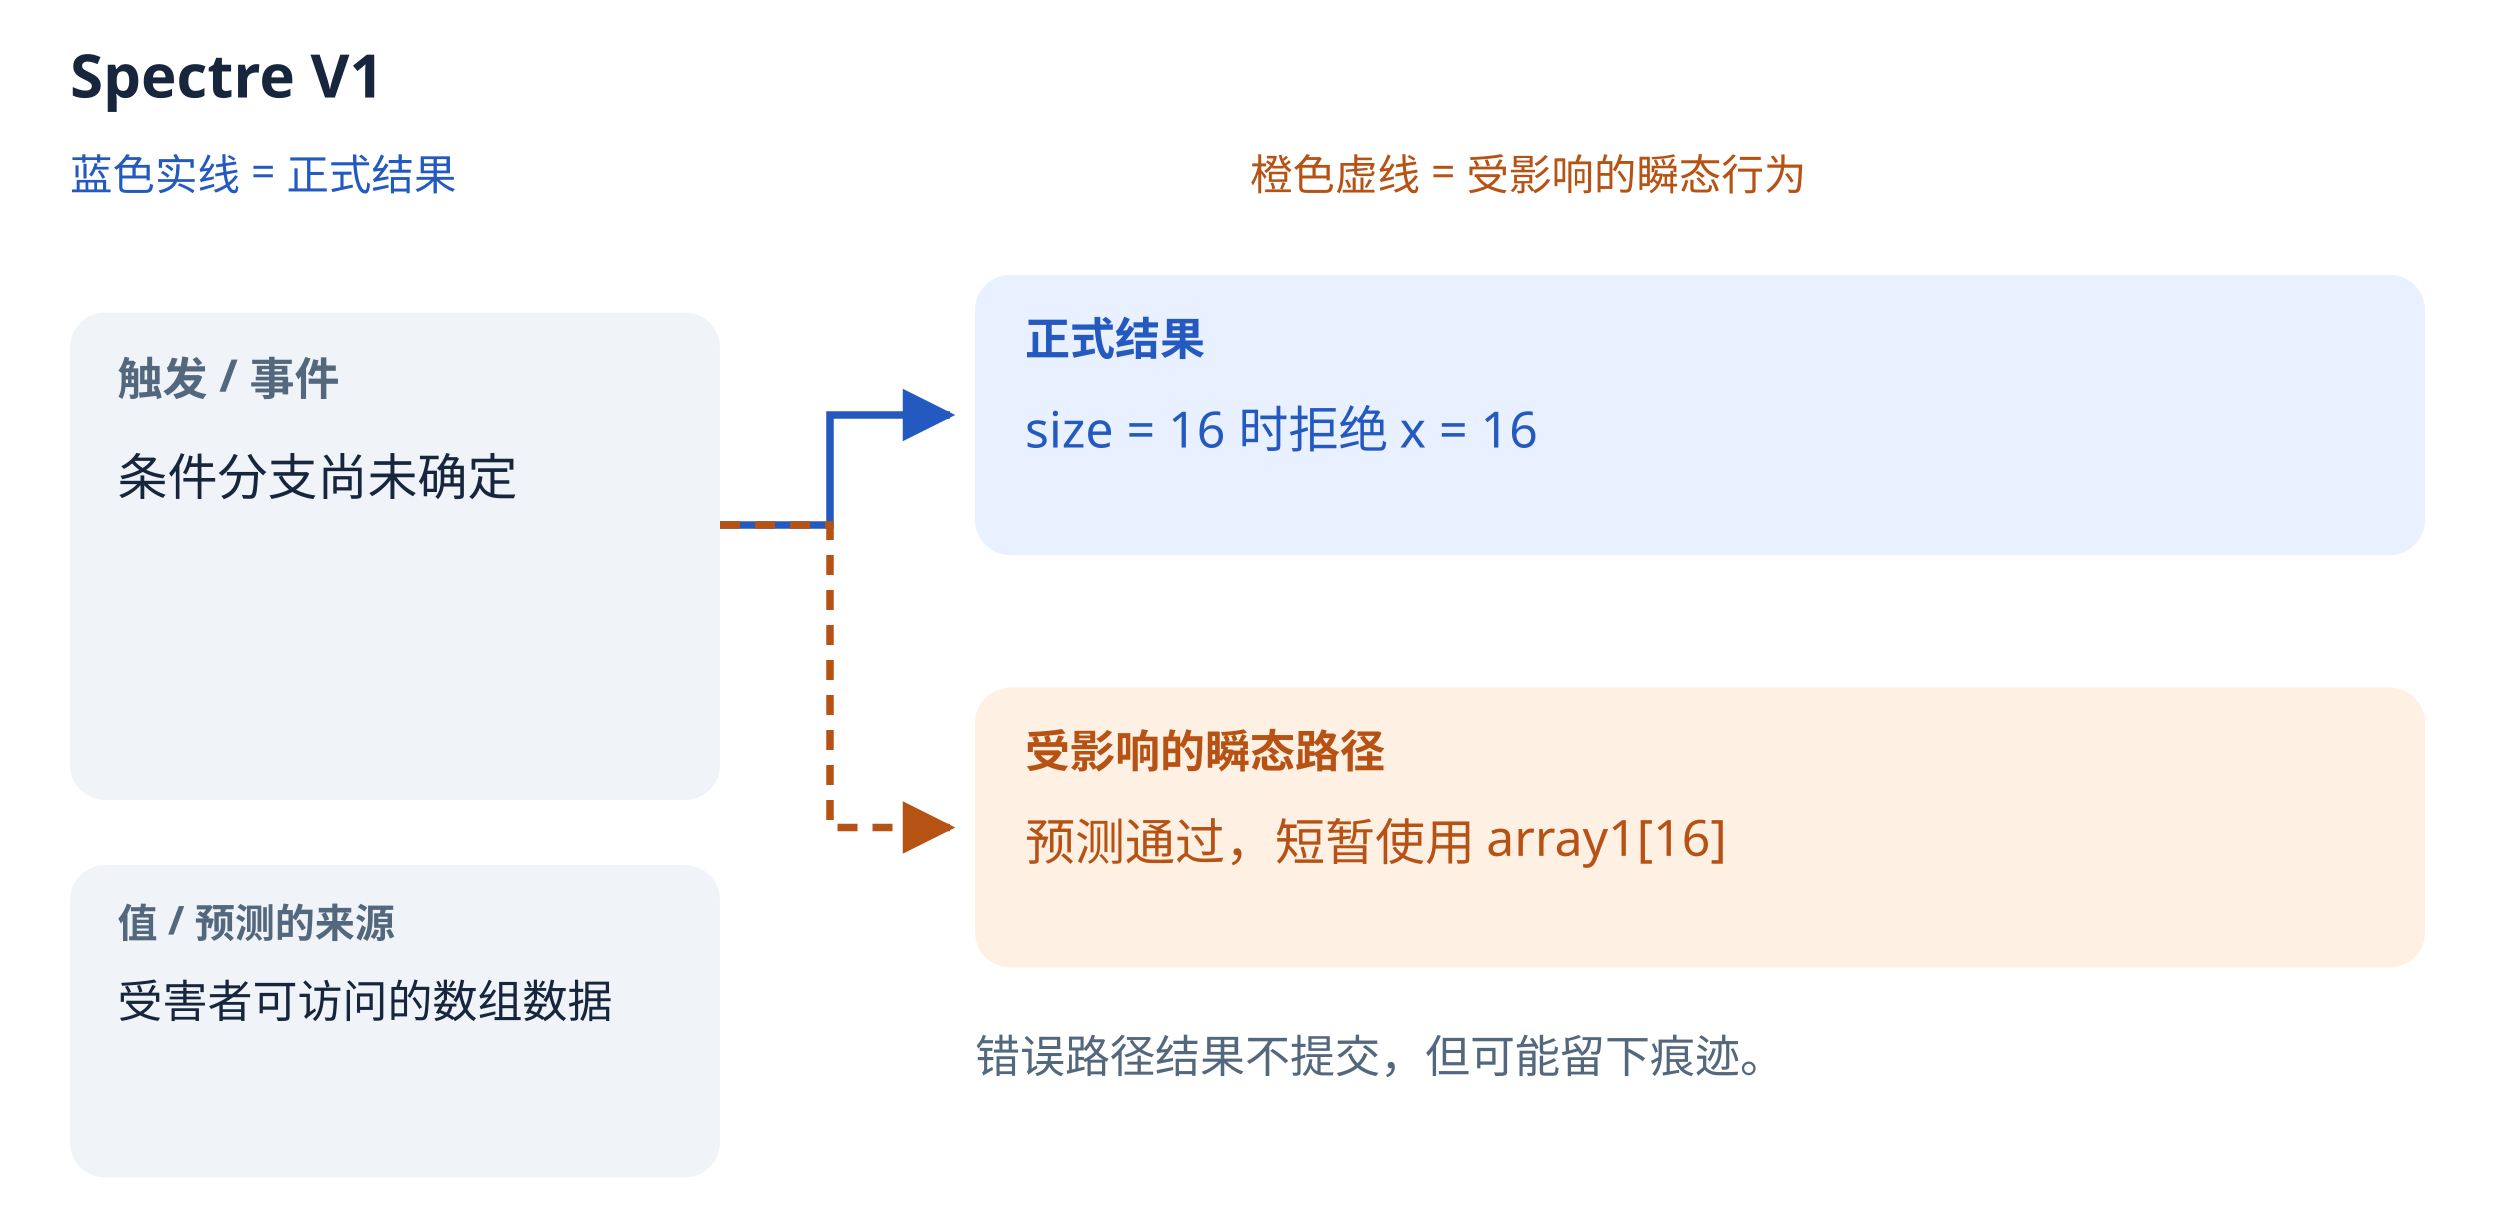
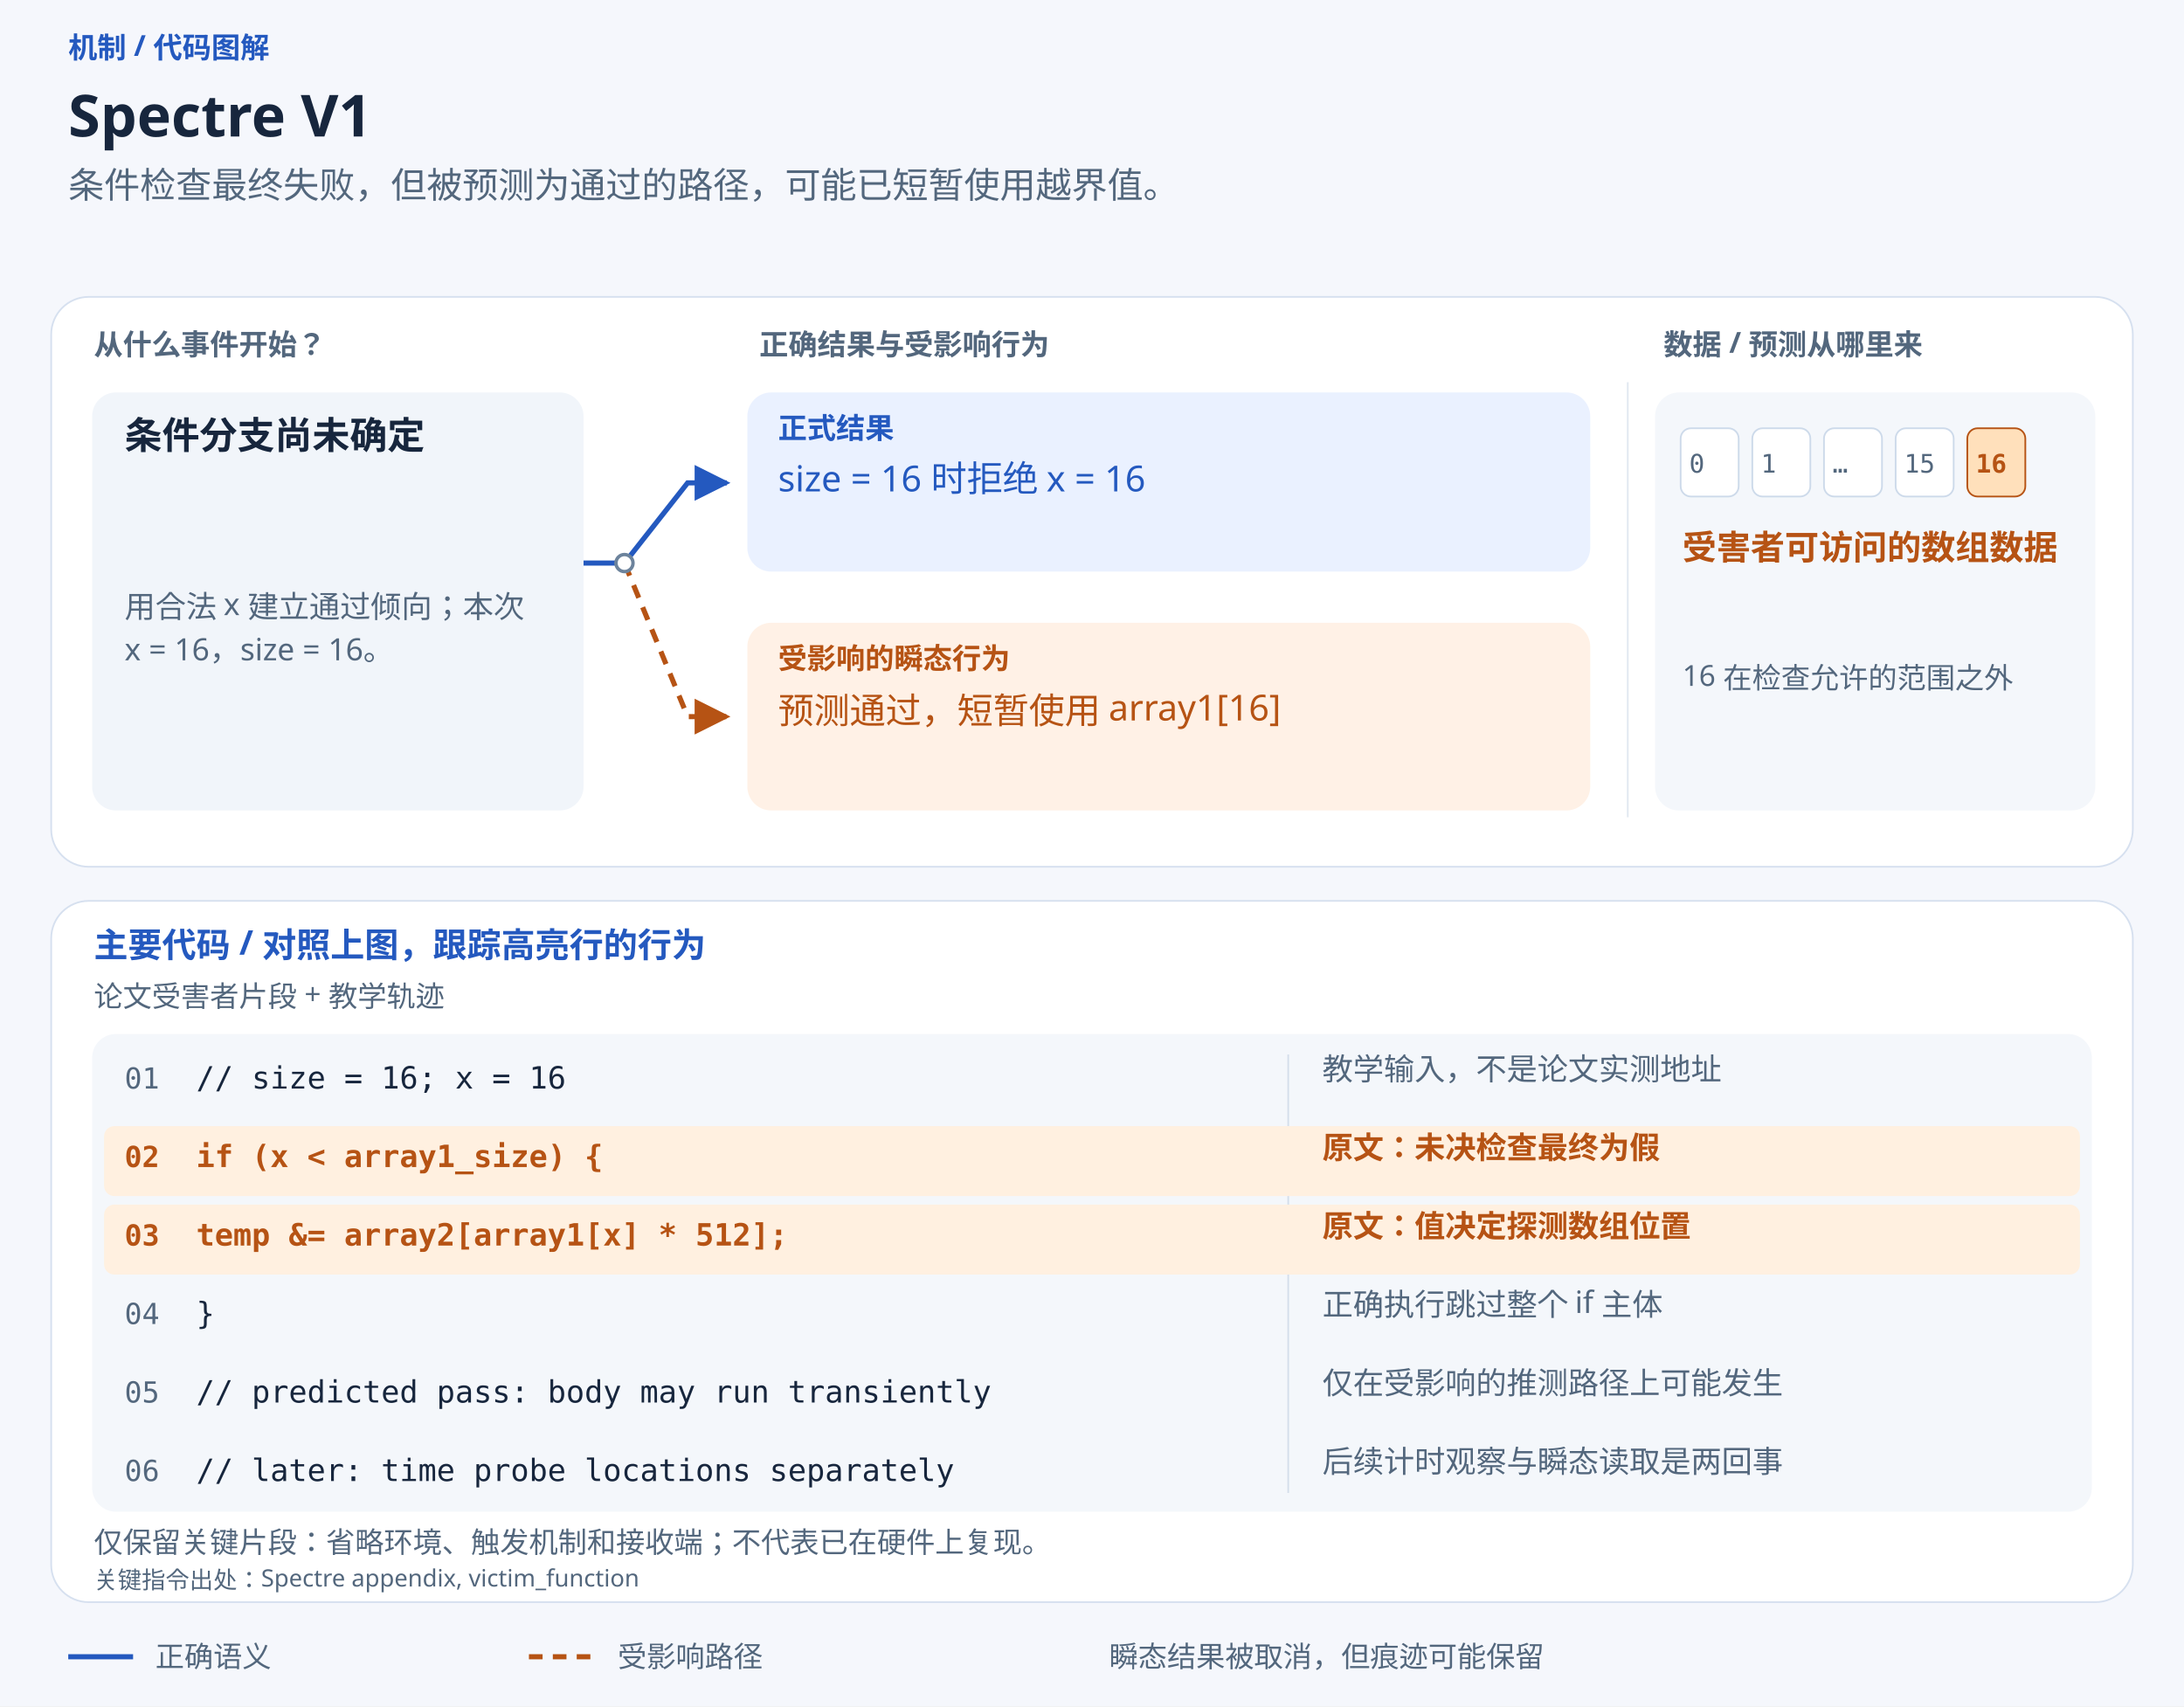
- <svg xmlns="http://www.w3.org/2000/svg" viewBox="0 0 1000 490" role="img" aria-labelledby="title desc">
+ <svg xmlns="http://www.w3.org/2000/svg" viewBox="0 0 1280 1000" role="img" aria-labelledby="title desc">
  <defs>
    <marker id="blue" viewBox="0 0 10 10" refX="9" refY="5" markerWidth="7" markerHeight="7" orient="auto">
      <path d="M0 0L10 5L0 10Z" fill="#2459bf" />
    </marker>
    <marker id="orange" viewBox="0 0 10 10" refX="9" refY="5" markerWidth="7" markerHeight="7" orient="auto">
      <path d="M0 0L10 5L0 10Z" fill="#b65314" />
    </marker>
  </defs>
-   <rect width="1000" height="490" fill="#fff" />
+   <rect width="1280" height="1000" fill="#f5f7fc" />
  <g font-family="system-ui, sans-serif">
-     <text x="28" y="39" font-size="24" fill="#17263d" font-weight="700">Spectre V1</text>
-     <text x="28" y="76" font-size="17" fill="#2459bf">蓝色实线 = 正式结果</text>
-     <text x="500" y="76" font-size="17" fill="#b65314">橙色虚线 = 受影响的瞬态行为</text>
-     <rect x="28" y="125" width="260" height="195" rx="14" fill="#f0f4f9" />
-     <text x="47" y="158" font-size="18" fill="#53677d" font-weight="700">触发 / 事件</text>
-     <text x="47" y="198" font-size="20" fill="#17263d">条件分支尚未确定</text>
-     <rect x="390" y="110" width="580" height="112" rx="14" fill="#e9f0ff" />
-     <text x="410" y="142" font-size="18" fill="#2459bf" font-weight="700">正式结果</text>
-     <text x="410" y="179" font-size="20" fill="#2459bf">size = 16 时拒绝 x = 16</text>
-     <rect x="390" y="275" width="580" height="112" rx="14" fill="#fff0e4" />
-     <text x="410" y="307" font-size="18" fill="#b65314" font-weight="700">受影响的瞬态路径</text>
-     <text x="410" y="344" font-size="20" fill="#b65314">预测通过，短暂使用 array1[16]</text>
-     <path d="M288 210H332V166H380" fill="none" stroke="#2459bf" stroke-width="3" marker-end="url(#blue)" />
-     <path d="M288 210H332V331H380" fill="none" stroke="#b65314" stroke-width="3" stroke-dasharray="8 6" marker-end="url(#orange)" />
-     <rect x="28" y="346" width="260" height="125" rx="14" fill="#f0f4f9" />
-     <text x="47" y="375" font-size="16" fill="#53677d" font-weight="700">值 / 预测的来源</text>
-     <text x="47" y="407" font-size="18" fill="#17263d">受害者可访问的数组数据</text>
-     <text x="390" y="429" font-size="18" fill="#53677d">错误路径结果不提交，但可能留下痕迹。</text>
+     <text x="40" y="34" font-size="17" fill="#2459bf" font-weight="700">机制 / 代码图解</text>
+     <text x="40" y="80" font-size="34" fill="#17263d" font-weight="700">Spectre V1</text>
+     <text x="40" y="116" font-size="21" fill="#53677d">条件检查最终失败，但被预测为通过的路径，可能已短暂使用越界值。</text>
+     <rect x="30" y="174" width="1220" height="334" rx="22" fill="#fff" stroke="#d6e0ef" />
+     <text x="55" y="208" font-size="17" fill="#53677d" font-weight="700">从什么事件开始？</text>
+     <text x="445" y="208" font-size="17" fill="#53677d" font-weight="700">正确结果与受影响行为</text>
+     <text x="975" y="208" font-size="17" fill="#53677d" font-weight="700">数据 / 预测从哪里来</text>
+     <rect x="54" y="230" width="288" height="245" rx="14" fill="#f1f5fa" stroke="none" />
+     <text x="73" y="263" font-size="22" fill="#17263d" font-weight="700">条件分支尚未确定</text>
+     <text x="73" y="362" font-size="18" fill="#53677d">用合法 x 建立通过倾向；本次</text>
+     <text x="73" y="387" font-size="18" fill="#53677d">x = 16，size = 16。</text>
+     <rect x="438" y="230" width="494" height="105" rx="14" fill="#eaf1ff" stroke="none" />
+     <text x="456" y="257" font-size="17" fill="#2459bf" font-weight="700">正式结果</text>
+     <text x="456" y="288" font-size="21" fill="#2459bf">size = 16 时拒绝 x = 16</text>
+     <rect x="438" y="365" width="494" height="110" rx="14" fill="#fff1e6" stroke="none" />
+     <text x="456" y="392" font-size="17" fill="#b65314" font-weight="700">受影响的瞬态行为</text>
+     <text x="456" y="424" font-size="21" fill="#b65314">预测通过，短暂使用 array1[16]</text>
+     <path d="M342 330H366L403 283H426" fill="none" stroke="#2459bf" stroke-width="3" marker-end="url(#blue)" />
+     <path d="M366 330L403 420H426" fill="none" stroke="#b65314" stroke-width="3" stroke-dasharray="8 6" marker-end="url(#orange)" />
+     <circle cx="366" cy="330" r="5" fill="white" stroke="#6c839c" stroke-width="2" />
+     <path d="M954 224V479" stroke="#e1e8f0" />
+     <rect x="970" y="230" width="258" height="245" rx="14" fill="#f4f7fb" stroke="none" />
+     <rect x="985" y="251" width="34" height="40" rx="6" fill="#fff" stroke="#cddaea" />
+     <text x="990" y="277" font-size="15" fill="#53677d" font-family="ui-monospace, SFMono-Regular, Consolas, monospace">0</text>
+     <rect x="1027" y="251" width="34" height="40" rx="6" fill="#fff" stroke="#cddaea" />
+     <text x="1032" y="277" font-size="15" fill="#53677d" font-family="ui-monospace, SFMono-Regular, Consolas, monospace">1</text>
+     <rect x="1069" y="251" width="34" height="40" rx="6" fill="#fff" stroke="#cddaea" />
+     <text x="1074" y="277" font-size="15" fill="#53677d" font-family="ui-monospace, SFMono-Regular, Consolas, monospace">…</text>
+     <rect x="1111" y="251" width="34" height="40" rx="6" fill="#fff" stroke="#cddaea" />
+     <text x="1116" y="277" font-size="15" fill="#53677d" font-family="ui-monospace, SFMono-Regular, Consolas, monospace">15</text>
+     <rect x="1153" y="251" width="34" height="40" rx="6" fill="#ffe0bb" stroke="#b65314" />
+     <text x="1158" y="277" font-size="15" fill="#b65314" font-weight="700" font-family="ui-monospace, SFMono-Regular, Consolas, monospace">16</text>
+     <text x="986" y="328" font-size="20" fill="#b65314" font-weight="700">受害者可访问的数组数据</text>
+     <text x="986" y="402" font-size="17" fill="#53677d">16 在检查允许的范围之外</text>
+     <rect x="30" y="528" width="1220" height="411" rx="22" fill="#fff" stroke="#d6e0ef" />
+     <text x="55" y="561" font-size="20" fill="#2459bf" font-weight="700">主要代码 / 对照上图，跟踪高亮行的行为</text>
+     <text x="55" y="590" font-size="17" fill="#53677d">论文受害者片段 + 教学轨迹</text>
+     <rect x="54" y="606" width="1172" height="280" rx="14" fill="#f4f7fb" stroke="none" />
+     <path d="M755 618V875" stroke="#d5deeb" />
+     <text x="73" y="638" font-size="17" fill="#53677d" font-family="ui-monospace, SFMono-Regular, Consolas, monospace">01</text>
+     <text x="115" y="638" font-size="18" fill="#17263d" font-family="ui-monospace, SFMono-Regular, Consolas, monospace" class="code-line">// size = 16; x = 16</text>
+     <text x="775" y="633" font-size="18" fill="#53677d">教学输入，不是论文实测地址</text>
+     <rect x="61" y="660" width="1158" height="41" rx="6" fill="#fff0e0" stroke="none" class="code-highlight" />
+     <text x="73" y="684" font-size="17" fill="#b65314" font-weight="700" font-family="ui-monospace, SFMono-Regular, Consolas, monospace">02</text>
+     <text x="115" y="684" font-size="18" fill="#b65314" font-weight="700" font-family="ui-monospace, SFMono-Regular, Consolas, monospace" class="code-line">if (x &lt; array1_size) {</text>
+     <text x="775" y="679" font-size="18" fill="#b65314" font-weight="700">原文：未决检查最终为假</text>
+     <rect x="61" y="706" width="1158" height="41" rx="6" fill="#fff0e0" stroke="none" class="code-highlight" />
+     <text x="73" y="730" font-size="17" fill="#b65314" font-weight="700" font-family="ui-monospace, SFMono-Regular, Consolas, monospace">03</text>
+     <text x="115" y="730" font-size="18" fill="#b65314" font-weight="700" font-family="ui-monospace, SFMono-Regular, Consolas, monospace" class="code-line">    temp &amp;= array2[array1[x] * 512];</text>
+     <text x="775" y="725" font-size="18" fill="#b65314" font-weight="700">原文：值决定探测数组位置</text>
+     <text x="73" y="776" font-size="17" fill="#53677d" font-family="ui-monospace, SFMono-Regular, Consolas, monospace">04</text>
+     <text x="115" y="776" font-size="18" fill="#17263d" font-family="ui-monospace, SFMono-Regular, Consolas, monospace" class="code-line">}</text>
+     <text x="775" y="771" font-size="18" fill="#53677d">正确执行跳过整个 if 主体</text>
+     <text x="73" y="822" font-size="17" fill="#53677d" font-family="ui-monospace, SFMono-Regular, Consolas, monospace">05</text>
+     <text x="115" y="822" font-size="18" fill="#17263d" font-family="ui-monospace, SFMono-Regular, Consolas, monospace" class="code-line">// predicted pass: body may run transiently</text>
+     <text x="775" y="817" font-size="18" fill="#53677d">仅在受影响的推测路径上可能发生</text>
+     <text x="73" y="868" font-size="17" fill="#53677d" font-family="ui-monospace, SFMono-Regular, Consolas, monospace">06</text>
+     <text x="115" y="868" font-size="18" fill="#17263d" font-family="ui-monospace, SFMono-Regular, Consolas, monospace" class="code-line">// later: time probe locations separately</text>
+     <text x="775" y="863" font-size="18" fill="#53677d">后续计时观察与瞬态读取是两回事</text>
+     <text x="55" y="910" font-size="17" fill="#53677d">仅保留关键片段：省略环境、触发机制和接收端；不代表已在硬件上复现。</text>
+     <text x="55" y="931" font-size="14" fill="#53677d">关键指令出处：Spectre appendix, victim_function</text>
+     <path d="M40 971H78" stroke="#2459bf" stroke-width="3" />
+     <text x="91" y="977" font-size="17" fill="#53677d">正确语义</text>
+     <path d="M310 971H348" stroke="#b65314" stroke-width="3" stroke-dasharray="8 6" />
+     <text x="362" y="977" font-size="17" fill="#53677d">受影响路径</text>
+     <text x="650" y="977" font-size="17" fill="#53677d">瞬态结果被取消，但痕迹可能保留</text>
  </g>
</svg>
